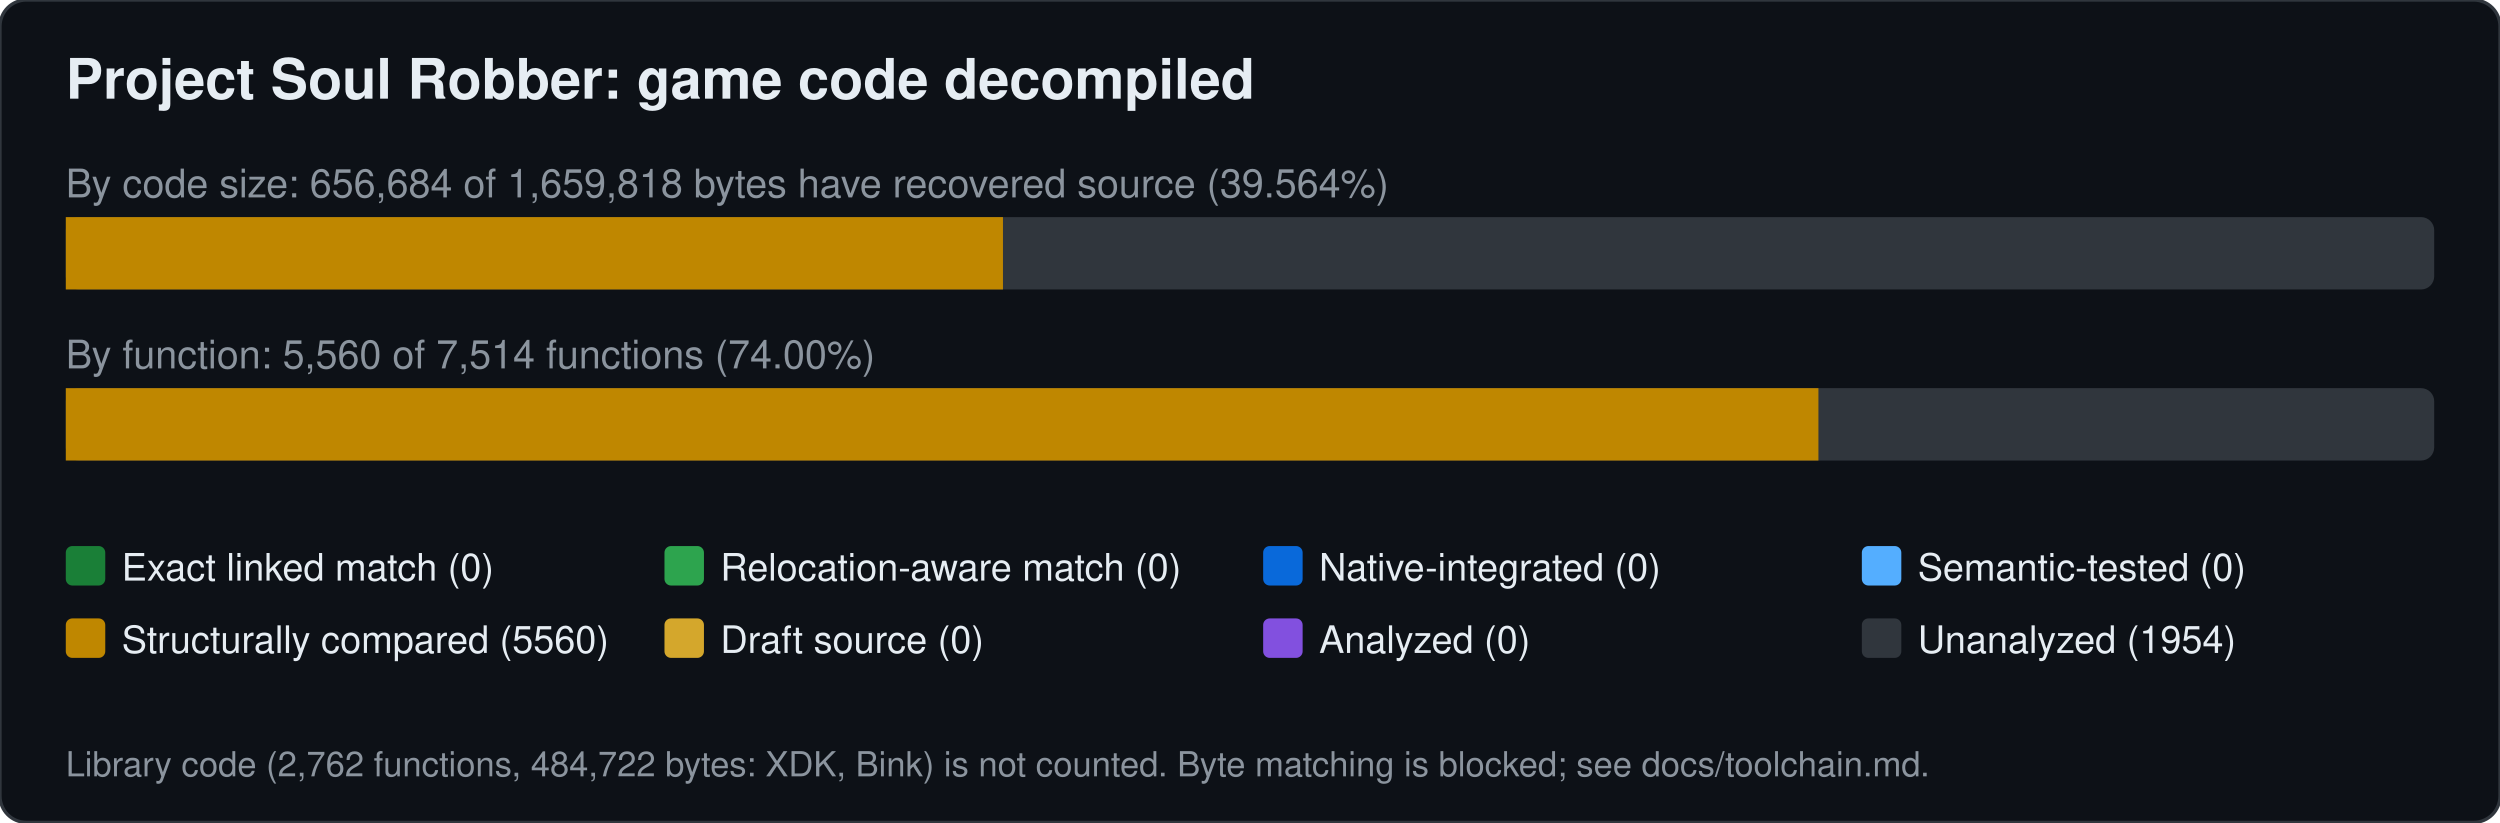
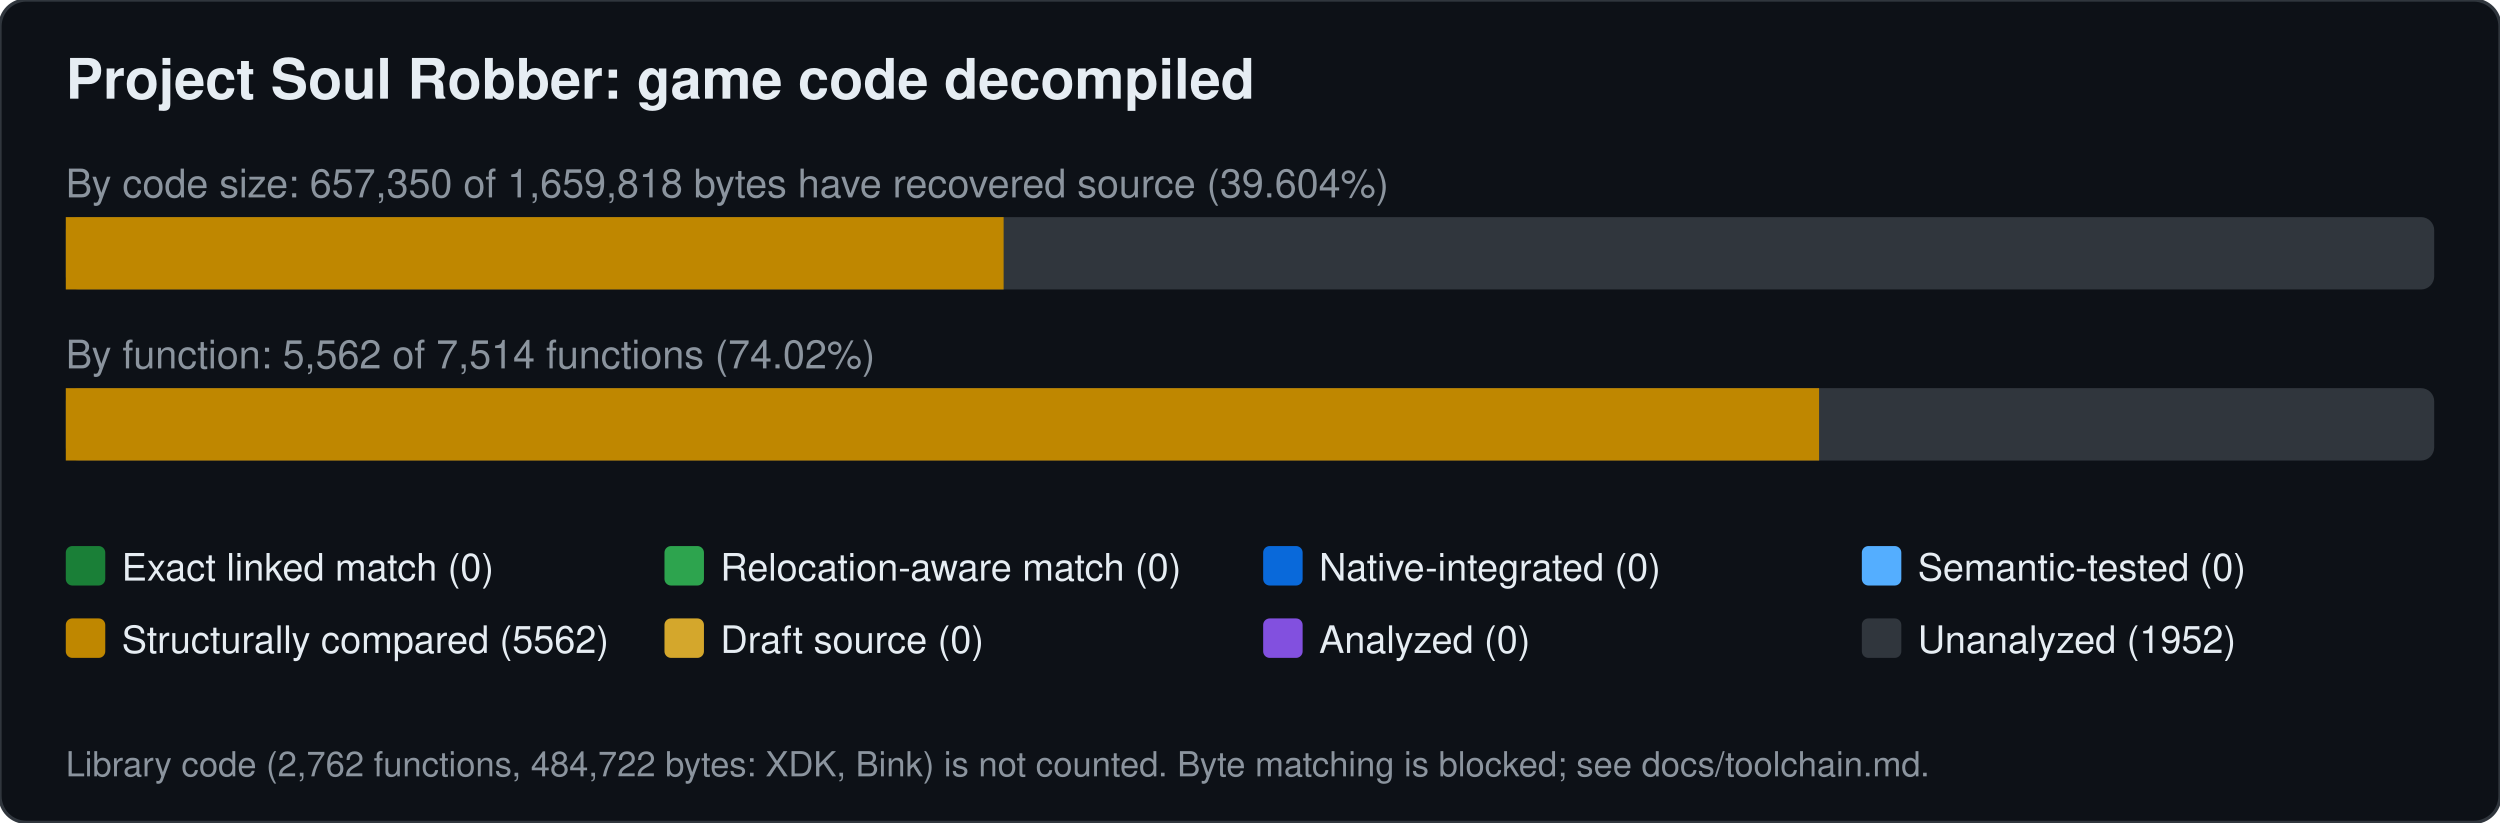
<svg xmlns="http://www.w3.org/2000/svg" width="760" height="250" viewBox="0 0 760 250" font-family="Segoe UI,Helvetica,Arial,sans-serif">
  <rect width="760" height="250" rx="8" fill="#0d1117" stroke="#30363d" />
  <text x="20" y="30" font-size="17" font-weight="600" fill="#e6edf3">Project Soul Robber: game code decompiled</text>
-   <text x="20" y="60" font-size="12" fill="#8b949e">By code size: 656,684 of 1,659,818 bytes have recovered source (39.564%)</text>
+   <text x="20" y="60" font-size="12" fill="#8b949e">By code size: 657,350 of 1,659,818 bytes have recovered source (39.604%)</text>
  <rect x="20" y="66" width="720" height="22" rx="4" fill="#30363d" />
-   <rect x="20.0" y="66" width="284.9" height="22" fill="#bf8700" />
-   <text x="20" y="112" font-size="12" fill="#8b949e">By function: 5,560 of 7,514 functions (74.00%)</text>
+   <rect x="20.0" y="66" width="285.1" height="22" fill="#bf8700" />
+   <text x="20" y="112" font-size="12" fill="#8b949e">By function: 5,562 of 7,514 functions (74.02%)</text>
  <rect x="20" y="118" width="720" height="22" rx="4" fill="#30363d" />
-   <rect x="20.0" y="118" width="532.8" height="22" fill="#bf8700" />
+   <rect x="20.0" y="118" width="533.0" height="22" fill="#bf8700" />
  <rect x="20" y="166" width="12" height="12" rx="2" fill="#1a7f37" />
  <text x="37" y="176.5" font-size="11.5" fill="#e6edf3">Exact linked match (0)</text>
  <rect x="202" y="166" width="12" height="12" rx="2" fill="#2da44e" />
  <text x="219" y="176.5" font-size="11.5" fill="#e6edf3">Relocation-aware match (0)</text>
  <rect x="384" y="166" width="12" height="12" rx="2" fill="#0969da" />
  <text x="401" y="176.5" font-size="11.5" fill="#e6edf3">Native-integrated (0)</text>
  <rect x="566" y="166" width="12" height="12" rx="2" fill="#54aeff" />
  <text x="583" y="176.5" font-size="11.5" fill="#e6edf3">Semantic-tested (0)</text>
  <rect x="20" y="188" width="12" height="12" rx="2" fill="#bf8700" />
-   <text x="37" y="198.5" font-size="11.5" fill="#e6edf3">Structurally compared (5560)</text>
+   <text x="37" y="198.5" font-size="11.5" fill="#e6edf3">Structurally compared (5562)</text>
  <rect x="202" y="188" width="12" height="12" rx="2" fill="#d4a72c" />
  <text x="219" y="198.5" font-size="11.5" fill="#e6edf3">Draft source (0)</text>
  <rect x="384" y="188" width="12" height="12" rx="2" fill="#8250df" />
  <text x="401" y="198.5" font-size="11.5" fill="#e6edf3">Analyzed (0)</text>
  <rect x="566" y="188" width="12" height="12" rx="2" fill="#30363d" />
-   <text x="583" y="198.5" font-size="11.5" fill="#e6edf3">Unanalyzed (1954)</text>
+   <text x="583" y="198.5" font-size="11.5" fill="#e6edf3">Unanalyzed (1952)</text>
  <text x="20" y="236" font-size="10.5" fill="#8b949e">Library code (2,762 functions, 484,722 bytes: XDK, Bink) is not counted. Byte matching is blocked; see docs/toolchain.md.</text>
</svg>
